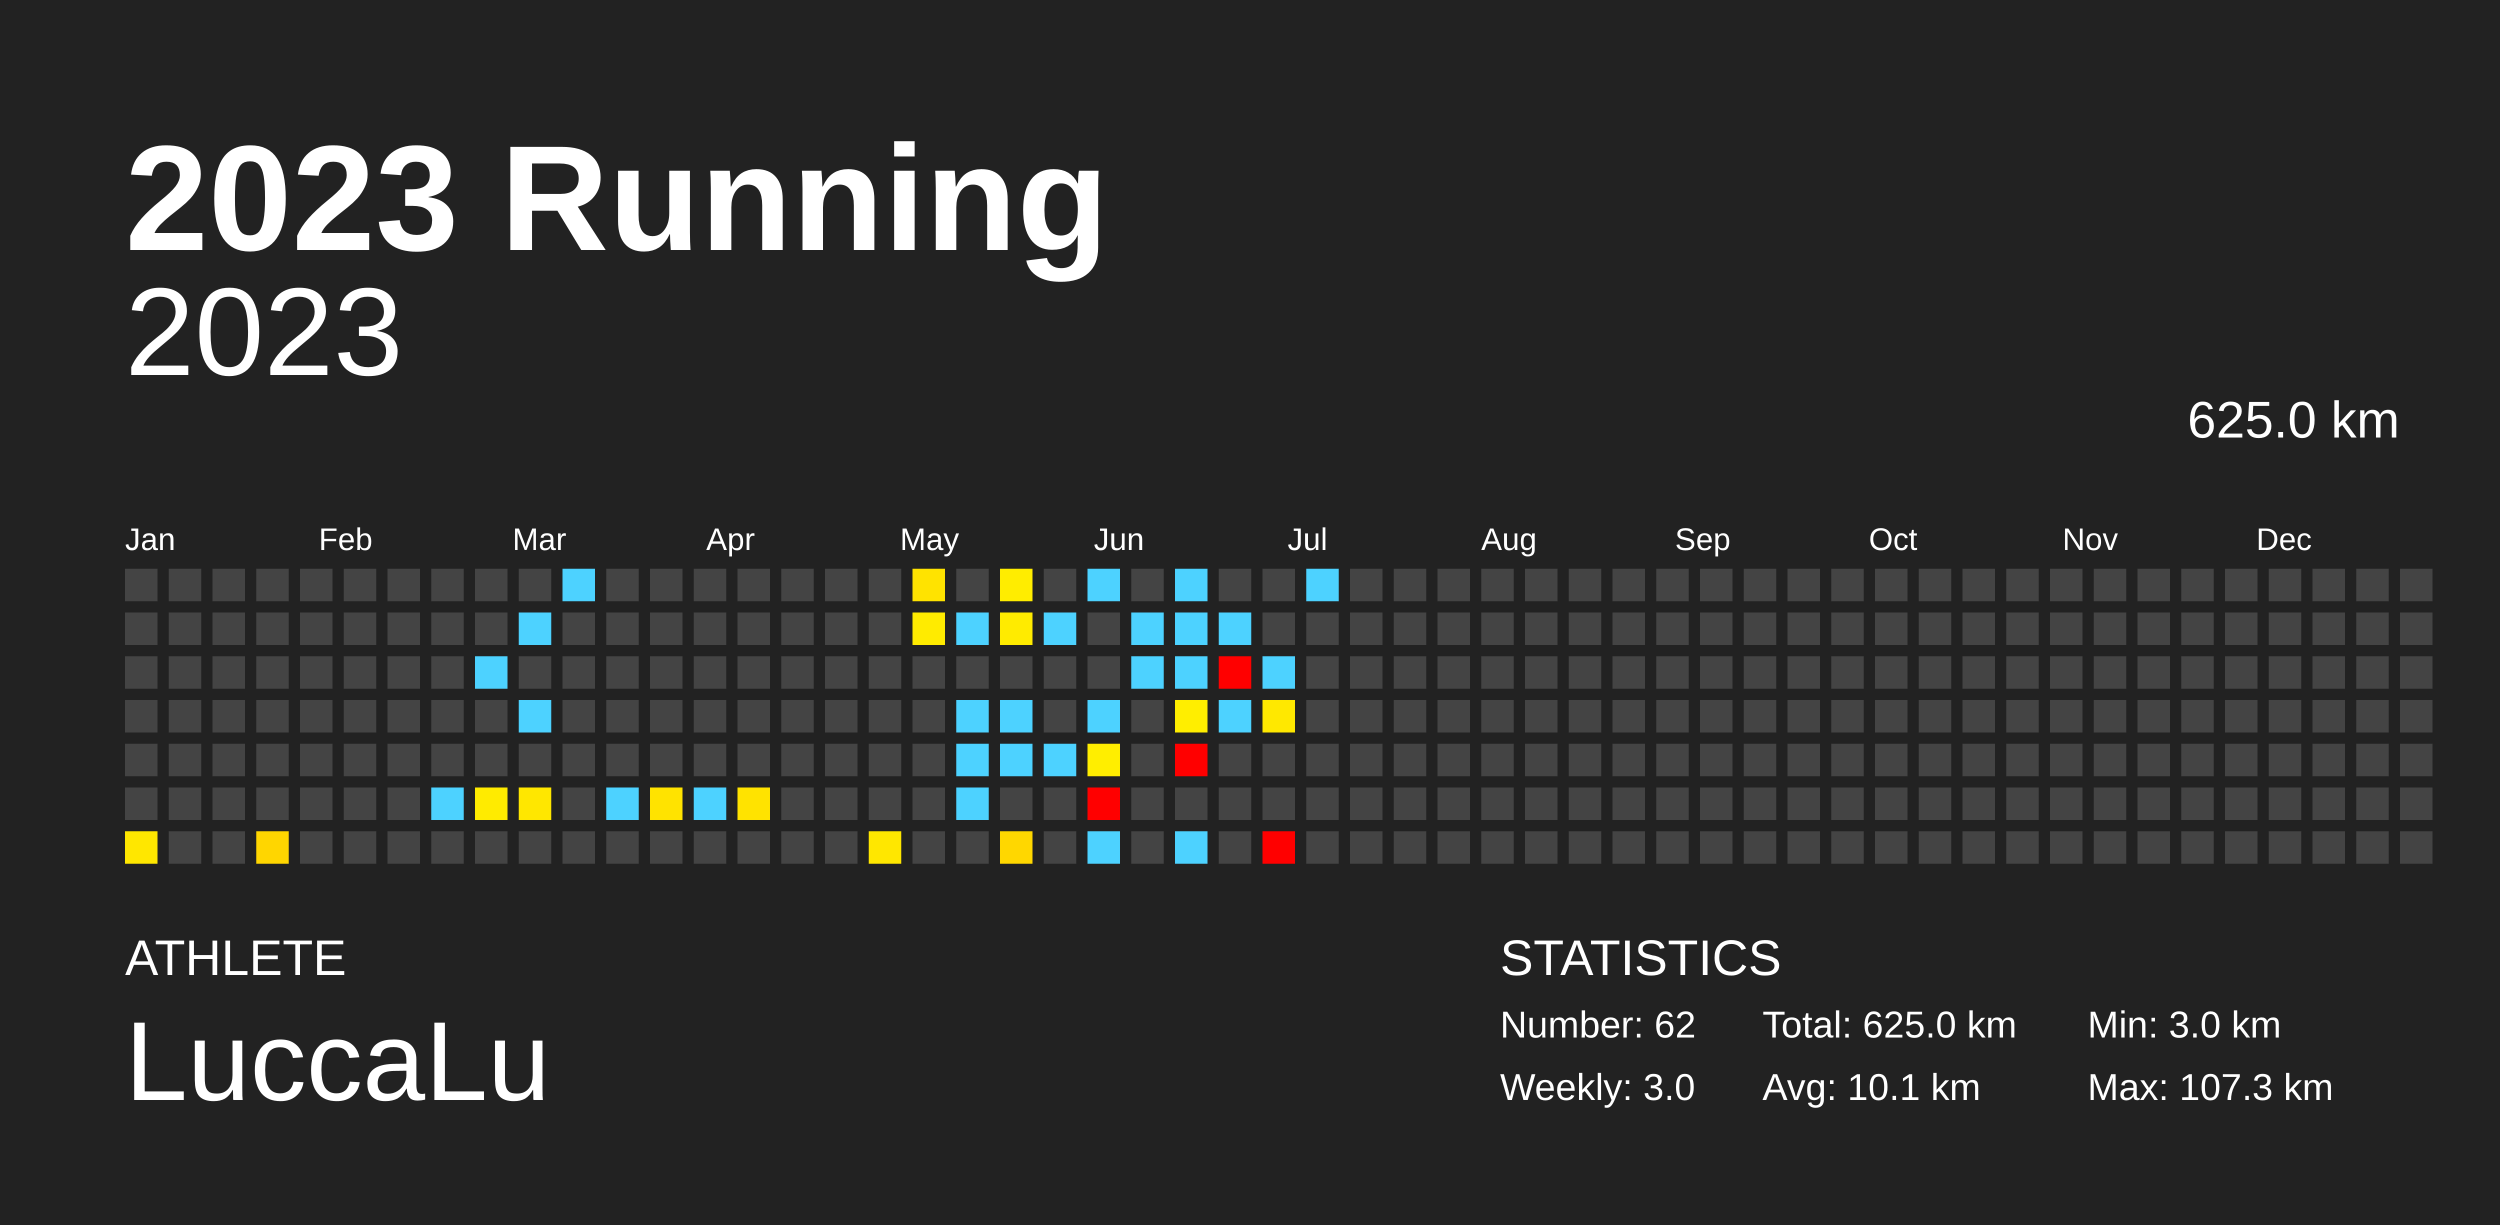
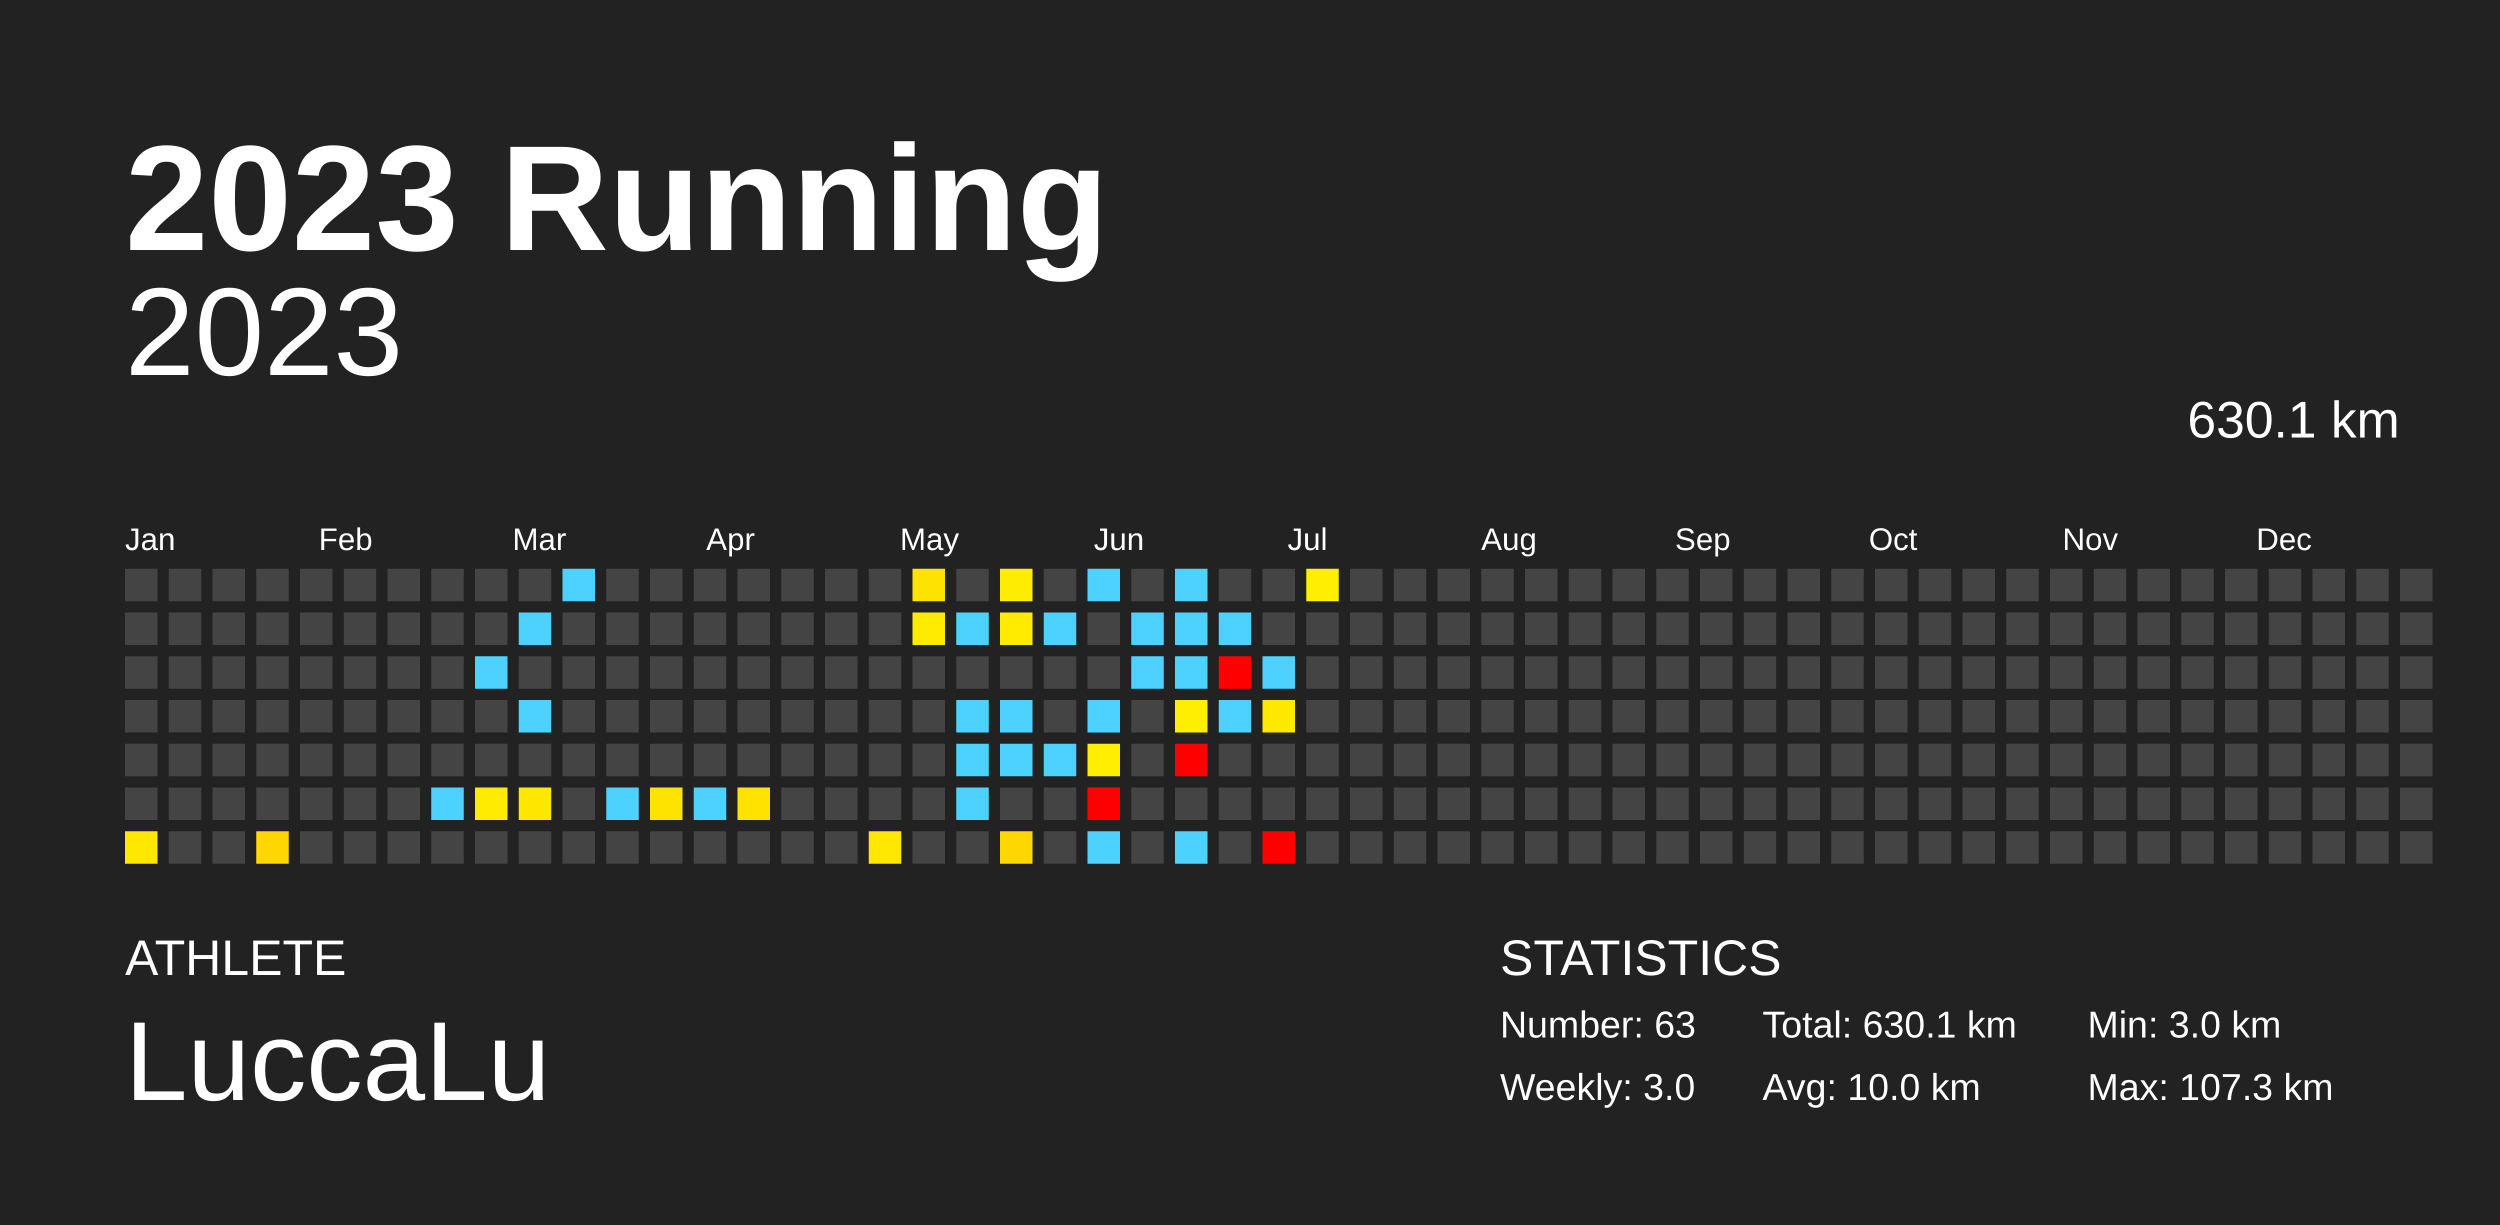
<svg xmlns="http://www.w3.org/2000/svg" baseProfile="full" height="98mm" version="1.1" viewBox="0,0,200,98" width="200mm">
  <defs />
  <rect fill="#222222" height="98" width="200" x="0" y="0" />
  <text fill="#FFFFFF" style="font-size:12px; font-family:Arial; font-weight:bold;" x="10" y="20">2023 Running</text>
  <text fill="#FFFFFF" style="font-size:4px; font-family:Arial" x="10" y="78">ATHLETE</text>
  <text fill="#FFFFFF" style="font-size:9px; font-family:Arial" x="10" y="88">LuccaLu</text>
  <text fill="#FFFFFF" style="font-size:4px; font-family:Arial" x="120" y="78">STATISTICS</text>
-   <text fill="#FFFFFF" style="font-size:3px; font-family:Arial" x="120" y="83">Number: 62</text>
+   <text fill="#FFFFFF" style="font-size:3px; font-family:Arial" x="120" y="83">Number: 63</text>
  <text fill="#FFFFFF" style="font-size:3px; font-family:Arial" x="120" y="88">Weekly: 3.0</text>
-   <text fill="#FFFFFF" style="font-size:3px; font-family:Arial" x="141" y="83">Total: 625.0 km</text>
-   <text fill="#FFFFFF" style="font-size:3px; font-family:Arial" x="141" y="88">Avg: 10.1 km</text>
+   <text fill="#FFFFFF" style="font-size:3px; font-family:Arial" x="141" y="83">Total: 630.1 km</text>
+   <text fill="#FFFFFF" style="font-size:3px; font-family:Arial" x="141" y="88">Avg: 10.0 km</text>
  <text fill="#FFFFFF" style="font-size:3px; font-family:Arial" x="167" y="83">Min: 3.0 km</text>
  <text fill="#FFFFFF" style="font-size:3px; font-family:Arial" x="167" y="88">Max: 107.3 km</text>
  <text alignment-baseline="hanging" fill="#FFFFFF" style="font-size:10.0px; font-family:Arial;" x="10" y="30">2023</text>
-   <text alignment-baseline="hanging" fill="#FFFFFF" style="font-size:4.125px; font-family:Arial;" x="175" y="35">625.0 km</text>
+   <text alignment-baseline="hanging" fill="#FFFFFF" style="font-size:4.125px; font-family:Arial;" x="175" y="35">630.1 km</text>
  <text fill="#FFFFFF" style="font-size:2.5px; font-family:Arial" x="10.0" y="44">Jan</text>
  <text fill="#FFFFFF" style="font-size:2.5px; font-family:Arial" x="25.5" y="44">Feb</text>
  <text fill="#FFFFFF" style="font-size:2.5px; font-family:Arial" x="41.0" y="44">Mar</text>
  <text fill="#FFFFFF" style="font-size:2.5px; font-family:Arial" x="56.5" y="44">Apr</text>
  <text fill="#FFFFFF" style="font-size:2.5px; font-family:Arial" x="72.0" y="44">May</text>
  <text fill="#FFFFFF" style="font-size:2.5px; font-family:Arial" x="87.5" y="44">Jun</text>
  <text fill="#FFFFFF" style="font-size:2.5px; font-family:Arial" x="103.0" y="44">Jul</text>
  <text fill="#FFFFFF" style="font-size:2.5px; font-family:Arial" x="118.5" y="44">Aug</text>
  <text fill="#FFFFFF" style="font-size:2.5px; font-family:Arial" x="134.0" y="44">Sep</text>
  <text fill="#FFFFFF" style="font-size:2.5px; font-family:Arial" x="149.5" y="44">Oct</text>
  <text fill="#FFFFFF" style="font-size:2.5px; font-family:Arial" x="165.0" y="44">Nov</text>
  <text fill="#FFFFFF" style="font-size:2.5px; font-family:Arial" x="180.5" y="44">Dec</text>
  <rect fill="#444444" height="2.6" width="2.6" x="10.0" y="45.5" />
  <rect fill="#444444" height="2.6" width="2.6" x="10.0" y="49.0" />
  <rect fill="#444444" height="2.6" width="2.6" x="10.0" y="52.5" />
  <rect fill="#444444" height="2.6" width="2.6" x="10.0" y="56.0" />
  <rect fill="#444444" height="2.6" width="2.6" x="10.0" y="59.5" />
  <rect fill="#444444" height="2.6" width="2.6" x="10.0" y="63.0" />
  <rect fill="#ffe700" height="2.6" width="2.6" x="10.0" y="66.5" />
  <rect fill="#444444" height="2.6" width="2.6" x="13.5" y="45.5" />
  <rect fill="#444444" height="2.6" width="2.6" x="13.5" y="49.0" />
  <rect fill="#444444" height="2.6" width="2.6" x="13.5" y="52.5" />
  <rect fill="#444444" height="2.6" width="2.6" x="13.5" y="56.0" />
  <rect fill="#444444" height="2.6" width="2.6" x="13.5" y="59.5" />
  <rect fill="#444444" height="2.6" width="2.6" x="13.5" y="63.0" />
  <rect fill="#444444" height="2.6" width="2.6" x="13.5" y="66.5" />
  <rect fill="#444444" height="2.6" width="2.6" x="17.0" y="45.5" />
  <rect fill="#444444" height="2.6" width="2.6" x="17.0" y="49.0" />
  <rect fill="#444444" height="2.6" width="2.6" x="17.0" y="52.5" />
  <rect fill="#444444" height="2.6" width="2.6" x="17.0" y="56.0" />
  <rect fill="#444444" height="2.6" width="2.6" x="17.0" y="59.5" />
  <rect fill="#444444" height="2.6" width="2.6" x="17.0" y="63.0" />
  <rect fill="#444444" height="2.6" width="2.6" x="17.0" y="66.5" />
  <rect fill="#444444" height="2.6" width="2.6" x="20.5" y="45.5" />
  <rect fill="#444444" height="2.6" width="2.6" x="20.5" y="49.0" />
  <rect fill="#444444" height="2.6" width="2.6" x="20.5" y="52.5" />
  <rect fill="#444444" height="2.6" width="2.6" x="20.5" y="56.0" />
  <rect fill="#444444" height="2.6" width="2.6" x="20.5" y="59.5" />
  <rect fill="#444444" height="2.6" width="2.6" x="20.5" y="63.0" />
  <rect fill="#ffd600" height="2.6" width="2.6" x="20.5" y="66.5" />
  <rect fill="#444444" height="2.6" width="2.6" x="24.0" y="45.5" />
  <rect fill="#444444" height="2.6" width="2.6" x="24.0" y="49.0" />
  <rect fill="#444444" height="2.6" width="2.6" x="24.0" y="52.5" />
  <rect fill="#444444" height="2.6" width="2.6" x="24.0" y="56.0" />
  <rect fill="#444444" height="2.6" width="2.6" x="24.0" y="59.5" />
  <rect fill="#444444" height="2.6" width="2.6" x="24.0" y="63.0" />
  <rect fill="#444444" height="2.6" width="2.6" x="24.0" y="66.5" />
  <rect fill="#444444" height="2.6" width="2.6" x="27.5" y="45.5" />
  <rect fill="#444444" height="2.6" width="2.6" x="27.5" y="49.0" />
  <rect fill="#444444" height="2.6" width="2.6" x="27.5" y="52.5" />
  <rect fill="#444444" height="2.6" width="2.6" x="27.5" y="56.0" />
  <rect fill="#444444" height="2.6" width="2.6" x="27.5" y="59.5" />
  <rect fill="#444444" height="2.6" width="2.6" x="27.5" y="63.0" />
  <rect fill="#444444" height="2.6" width="2.6" x="27.5" y="66.5" />
  <rect fill="#444444" height="2.6" width="2.6" x="31.0" y="45.5" />
  <rect fill="#444444" height="2.6" width="2.6" x="31.0" y="49.0" />
  <rect fill="#444444" height="2.6" width="2.6" x="31.0" y="52.5" />
  <rect fill="#444444" height="2.6" width="2.6" x="31.0" y="56.0" />
  <rect fill="#444444" height="2.6" width="2.6" x="31.0" y="59.5" />
  <rect fill="#444444" height="2.6" width="2.6" x="31.0" y="63.0" />
  <rect fill="#444444" height="2.6" width="2.6" x="31.0" y="66.5" />
  <rect fill="#444444" height="2.6" width="2.6" x="34.5" y="45.5" />
  <rect fill="#444444" height="2.6" width="2.6" x="34.5" y="49.0" />
  <rect fill="#444444" height="2.6" width="2.6" x="34.5" y="52.5" />
  <rect fill="#444444" height="2.6" width="2.6" x="34.5" y="56.0" />
  <rect fill="#444444" height="2.6" width="2.6" x="34.5" y="59.5" />
  <rect fill="#4dd2ff" height="2.6" width="2.6" x="34.5" y="63.0" />
  <rect fill="#444444" height="2.6" width="2.6" x="34.5" y="66.5" />
  <rect fill="#444444" height="2.6" width="2.6" x="38.0" y="45.5" />
  <rect fill="#444444" height="2.6" width="2.6" x="38.0" y="49.0" />
  <rect fill="#4dd2ff" height="2.6" width="2.6" x="38.0" y="52.5" />
  <rect fill="#444444" height="2.6" width="2.6" x="38.0" y="56.0" />
  <rect fill="#444444" height="2.6" width="2.6" x="38.0" y="59.5" />
  <rect fill="#ffeb00" height="2.6" width="2.6" x="38.0" y="63.0" />
  <rect fill="#444444" height="2.6" width="2.6" x="38.0" y="66.5" />
  <rect fill="#444444" height="2.6" width="2.6" x="41.5" y="45.5" />
  <rect fill="#4dd2ff" height="2.6" width="2.6" x="41.5" y="49.0" />
  <rect fill="#444444" height="2.6" width="2.6" x="41.5" y="52.5" />
  <rect fill="#4dd2ff" height="2.6" width="2.6" x="41.5" y="56.0" />
  <rect fill="#444444" height="2.6" width="2.6" x="41.5" y="59.5" />
  <rect fill="#ffe700" height="2.6" width="2.6" x="41.5" y="63.0" />
  <rect fill="#444444" height="2.6" width="2.6" x="41.5" y="66.5" />
  <rect fill="#4dd2ff" height="2.6" width="2.6" x="45.0" y="45.5" />
  <rect fill="#444444" height="2.6" width="2.6" x="45.0" y="49.0" />
  <rect fill="#444444" height="2.6" width="2.6" x="45.0" y="52.5" />
  <rect fill="#444444" height="2.6" width="2.6" x="45.0" y="56.0" />
  <rect fill="#444444" height="2.6" width="2.6" x="45.0" y="59.5" />
  <rect fill="#444444" height="2.6" width="2.6" x="45.0" y="63.0" />
  <rect fill="#444444" height="2.6" width="2.6" x="45.0" y="66.5" />
  <rect fill="#444444" height="2.6" width="2.6" x="48.5" y="45.5" />
  <rect fill="#444444" height="2.6" width="2.6" x="48.5" y="49.0" />
  <rect fill="#444444" height="2.6" width="2.6" x="48.5" y="52.5" />
  <rect fill="#444444" height="2.6" width="2.6" x="48.5" y="56.0" />
  <rect fill="#444444" height="2.6" width="2.6" x="48.5" y="59.5" />
  <rect fill="#4dd2ff" height="2.6" width="2.6" x="48.5" y="63.0" />
  <rect fill="#444444" height="2.6" width="2.6" x="48.5" y="66.5" />
  <rect fill="#444444" height="2.6" width="2.6" x="52.0" y="45.5" />
  <rect fill="#444444" height="2.6" width="2.6" x="52.0" y="49.0" />
  <rect fill="#444444" height="2.6" width="2.6" x="52.0" y="52.5" />
  <rect fill="#444444" height="2.6" width="2.6" x="52.0" y="56.0" />
  <rect fill="#444444" height="2.6" width="2.6" x="52.0" y="59.5" />
  <rect fill="#ffe300" height="2.6" width="2.6" x="52.0" y="63.0" />
  <rect fill="#444444" height="2.6" width="2.6" x="52.0" y="66.5" />
  <rect fill="#444444" height="2.6" width="2.6" x="55.5" y="45.5" />
  <rect fill="#444444" height="2.6" width="2.6" x="55.5" y="49.0" />
  <rect fill="#444444" height="2.6" width="2.6" x="55.5" y="52.5" />
  <rect fill="#444444" height="2.6" width="2.6" x="55.5" y="56.0" />
  <rect fill="#444444" height="2.6" width="2.6" x="55.5" y="59.5" />
  <rect fill="#4dd2ff" height="2.6" width="2.6" x="55.5" y="63.0" />
  <rect fill="#444444" height="2.6" width="2.6" x="55.5" y="66.5" />
  <rect fill="#444444" height="2.6" width="2.6" x="59.0" y="45.5" />
  <rect fill="#444444" height="2.6" width="2.6" x="59.0" y="49.0" />
  <rect fill="#444444" height="2.6" width="2.6" x="59.0" y="52.5" />
  <rect fill="#444444" height="2.6" width="2.6" x="59.0" y="56.0" />
  <rect fill="#444444" height="2.6" width="2.6" x="59.0" y="59.5" />
  <rect fill="#ffe300" height="2.6" width="2.6" x="59.0" y="63.0" />
  <rect fill="#444444" height="2.6" width="2.6" x="59.0" y="66.5" />
  <rect fill="#444444" height="2.6" width="2.6" x="62.5" y="45.5" />
  <rect fill="#444444" height="2.6" width="2.6" x="62.5" y="49.0" />
  <rect fill="#444444" height="2.6" width="2.6" x="62.5" y="52.5" />
  <rect fill="#444444" height="2.6" width="2.6" x="62.5" y="56.0" />
  <rect fill="#444444" height="2.6" width="2.6" x="62.5" y="59.5" />
  <rect fill="#444444" height="2.6" width="2.6" x="62.5" y="63.0" />
  <rect fill="#444444" height="2.6" width="2.6" x="62.5" y="66.5" />
  <rect fill="#444444" height="2.6" width="2.6" x="66.0" y="45.5" />
  <rect fill="#444444" height="2.6" width="2.6" x="66.0" y="49.0" />
  <rect fill="#444444" height="2.6" width="2.6" x="66.0" y="52.5" />
  <rect fill="#444444" height="2.6" width="2.6" x="66.0" y="56.0" />
  <rect fill="#444444" height="2.6" width="2.6" x="66.0" y="59.5" />
  <rect fill="#444444" height="2.6" width="2.6" x="66.0" y="63.0" />
  <rect fill="#444444" height="2.6" width="2.6" x="66.0" y="66.5" />
  <rect fill="#444444" height="2.6" width="2.6" x="69.5" y="45.5" />
  <rect fill="#444444" height="2.6" width="2.6" x="69.5" y="49.0" />
  <rect fill="#444444" height="2.6" width="2.6" x="69.5" y="52.5" />
  <rect fill="#444444" height="2.6" width="2.6" x="69.5" y="56.0" />
  <rect fill="#444444" height="2.6" width="2.6" x="69.5" y="59.5" />
  <rect fill="#444444" height="2.6" width="2.6" x="69.5" y="63.0" />
  <rect fill="#ffe700" height="2.6" width="2.6" x="69.5" y="66.5" />
  <rect fill="#ffe300" height="2.6" width="2.6" x="73.0" y="45.5" />
  <rect fill="#ffeb00" height="2.6" width="2.6" x="73.0" y="49.0" />
  <rect fill="#444444" height="2.6" width="2.6" x="73.0" y="52.5" />
  <rect fill="#444444" height="2.6" width="2.6" x="73.0" y="56.0" />
  <rect fill="#444444" height="2.6" width="2.6" x="73.0" y="59.5" />
  <rect fill="#444444" height="2.6" width="2.6" x="73.0" y="63.0" />
  <rect fill="#444444" height="2.6" width="2.6" x="73.0" y="66.5" />
  <rect fill="#444444" height="2.6" width="2.6" x="76.5" y="45.5" />
  <rect fill="#4dd2ff" height="2.6" width="2.6" x="76.5" y="49.0" />
  <rect fill="#444444" height="2.6" width="2.6" x="76.5" y="52.5" />
  <rect fill="#4dd2ff" height="2.6" width="2.6" x="76.5" y="56.0" />
  <rect fill="#4dd2ff" height="2.6" width="2.6" x="76.5" y="59.5" />
  <rect fill="#4dd2ff" height="2.6" width="2.6" x="76.5" y="63.0" />
  <rect fill="#444444" height="2.6" width="2.6" x="76.5" y="66.5" />
  <rect fill="#ffed00" height="2.6" width="2.6" x="80.0" y="45.5" />
  <rect fill="#ffeb00" height="2.6" width="2.6" x="80.0" y="49.0" />
  <rect fill="#444444" height="2.6" width="2.6" x="80.0" y="52.5" />
  <rect fill="#4dd2ff" height="2.6" width="2.6" x="80.0" y="56.0" />
  <rect fill="#4dd2ff" height="2.6" width="2.6" x="80.0" y="59.5" />
  <rect fill="#444444" height="2.6" width="2.6" x="80.0" y="63.0" />
  <rect fill="#ffd700" height="2.6" width="2.6" x="80.0" y="66.5" />
  <rect fill="#444444" height="2.6" width="2.6" x="83.5" y="45.5" />
  <rect fill="#4dd2ff" height="2.6" width="2.6" x="83.5" y="49.0" />
  <rect fill="#444444" height="2.6" width="2.6" x="83.5" y="52.5" />
  <rect fill="#444444" height="2.6" width="2.6" x="83.5" y="56.0" />
  <rect fill="#4dd2ff" height="2.6" width="2.6" x="83.5" y="59.5" />
  <rect fill="#444444" height="2.6" width="2.6" x="83.5" y="63.0" />
  <rect fill="#444444" height="2.6" width="2.6" x="83.5" y="66.5" />
  <rect fill="#4dd2ff" height="2.6" width="2.6" x="87.0" y="45.5" />
  <rect fill="#444444" height="2.6" width="2.6" x="87.0" y="49.0" />
  <rect fill="#444444" height="2.6" width="2.6" x="87.0" y="52.5" />
  <rect fill="#4dd2ff" height="2.6" width="2.6" x="87.0" y="56.0" />
  <rect fill="#ffee00" height="2.6" width="2.6" x="87.0" y="59.5" />
  <rect fill="red" height="2.6" width="2.6" x="87.0" y="63.0" />
  <rect fill="#4dd2ff" height="2.6" width="2.6" x="87.0" y="66.5" />
  <rect fill="#444444" height="2.6" width="2.6" x="90.5" y="45.5" />
  <rect fill="#4dd2ff" height="2.6" width="2.6" x="90.5" y="49.0" />
  <rect fill="#4dd2ff" height="2.6" width="2.6" x="90.5" y="52.5" />
  <rect fill="#444444" height="2.6" width="2.6" x="90.5" y="56.0" />
  <rect fill="#444444" height="2.6" width="2.6" x="90.5" y="59.5" />
  <rect fill="#444444" height="2.6" width="2.6" x="90.5" y="63.0" />
  <rect fill="#444444" height="2.6" width="2.6" x="90.5" y="66.5" />
  <rect fill="#4dd2ff" height="2.6" width="2.6" x="94.0" y="45.5" />
  <rect fill="#4dd2ff" height="2.6" width="2.6" x="94.0" y="49.0" />
  <rect fill="#4dd2ff" height="2.6" width="2.6" x="94.0" y="52.5" />
  <rect fill="#ffee00" height="2.6" width="2.6" x="94.0" y="56.0" />
  <rect fill="red" height="2.6" width="2.6" x="94.0" y="59.5" />
  <rect fill="#444444" height="2.6" width="2.6" x="94.0" y="63.0" />
  <rect fill="#4dd2ff" height="2.6" width="2.6" x="94.0" y="66.5" />
  <rect fill="#444444" height="2.6" width="2.6" x="97.5" y="45.5" />
  <rect fill="#4dd2ff" height="2.6" width="2.6" x="97.5" y="49.0" />
  <rect fill="red" height="2.6" width="2.6" x="97.5" y="52.5" />
  <rect fill="#4dd2ff" height="2.6" width="2.6" x="97.5" y="56.0" />
  <rect fill="#444444" height="2.6" width="2.6" x="97.5" y="59.5" />
  <rect fill="#444444" height="2.6" width="2.6" x="97.5" y="63.0" />
  <rect fill="#444444" height="2.6" width="2.6" x="97.5" y="66.5" />
  <rect fill="#444444" height="2.6" width="2.6" x="101.0" y="45.5" />
  <rect fill="#444444" height="2.6" width="2.6" x="101.0" y="49.0" />
  <rect fill="#4dd2ff" height="2.6" width="2.6" x="101.0" y="52.5" />
  <rect fill="#ffe800" height="2.6" width="2.6" x="101.0" y="56.0" />
  <rect fill="#444444" height="2.6" width="2.6" x="101.0" y="59.5" />
  <rect fill="#444444" height="2.6" width="2.6" x="101.0" y="63.0" />
  <rect fill="red" height="2.6" width="2.6" x="101.0" y="66.5" />
-   <rect fill="#4dd2ff" height="2.6" width="2.6" x="104.5" y="45.5" />
+   <rect fill="#ffee00" height="2.6" width="2.6" x="104.5" y="45.5" />
  <rect fill="#444444" height="2.6" width="2.6" x="104.5" y="49.0" />
  <rect fill="#444444" height="2.6" width="2.6" x="104.5" y="52.5" />
  <rect fill="#444444" height="2.6" width="2.6" x="104.5" y="56.0" />
  <rect fill="#444444" height="2.6" width="2.6" x="104.5" y="59.5" />
  <rect fill="#444444" height="2.6" width="2.6" x="104.5" y="63.0" />
  <rect fill="#444444" height="2.6" width="2.6" x="104.5" y="66.5" />
  <rect fill="#444444" height="2.6" width="2.6" x="108.0" y="45.5" />
  <rect fill="#444444" height="2.6" width="2.6" x="108.0" y="49.0" />
  <rect fill="#444444" height="2.6" width="2.6" x="108.0" y="52.5" />
  <rect fill="#444444" height="2.6" width="2.6" x="108.0" y="56.0" />
  <rect fill="#444444" height="2.6" width="2.6" x="108.0" y="59.5" />
  <rect fill="#444444" height="2.6" width="2.6" x="108.0" y="63.0" />
  <rect fill="#444444" height="2.6" width="2.6" x="108.0" y="66.5" />
  <rect fill="#444444" height="2.6" width="2.6" x="111.5" y="45.5" />
  <rect fill="#444444" height="2.6" width="2.6" x="111.5" y="49.0" />
  <rect fill="#444444" height="2.6" width="2.6" x="111.5" y="52.5" />
  <rect fill="#444444" height="2.6" width="2.6" x="111.5" y="56.0" />
  <rect fill="#444444" height="2.6" width="2.6" x="111.5" y="59.5" />
  <rect fill="#444444" height="2.6" width="2.6" x="111.5" y="63.0" />
  <rect fill="#444444" height="2.6" width="2.6" x="111.5" y="66.5" />
  <rect fill="#444444" height="2.6" width="2.6" x="115.0" y="45.5" />
  <rect fill="#444444" height="2.6" width="2.6" x="115.0" y="49.0" />
  <rect fill="#444444" height="2.6" width="2.6" x="115.0" y="52.5" />
  <rect fill="#444444" height="2.6" width="2.6" x="115.0" y="56.0" />
  <rect fill="#444444" height="2.6" width="2.6" x="115.0" y="59.5" />
  <rect fill="#444444" height="2.6" width="2.6" x="115.0" y="63.0" />
  <rect fill="#444444" height="2.6" width="2.6" x="115.0" y="66.5" />
  <rect fill="#444444" height="2.6" width="2.6" x="118.5" y="45.5" />
  <rect fill="#444444" height="2.6" width="2.6" x="118.5" y="49.0" />
  <rect fill="#444444" height="2.6" width="2.6" x="118.5" y="52.5" />
  <rect fill="#444444" height="2.6" width="2.6" x="118.5" y="56.0" />
  <rect fill="#444444" height="2.6" width="2.6" x="118.5" y="59.5" />
  <rect fill="#444444" height="2.6" width="2.6" x="118.5" y="63.0" />
  <rect fill="#444444" height="2.6" width="2.6" x="118.5" y="66.5" />
  <rect fill="#444444" height="2.6" width="2.6" x="122.0" y="45.5" />
  <rect fill="#444444" height="2.6" width="2.6" x="122.0" y="49.0" />
  <rect fill="#444444" height="2.6" width="2.6" x="122.0" y="52.5" />
  <rect fill="#444444" height="2.6" width="2.6" x="122.0" y="56.0" />
  <rect fill="#444444" height="2.6" width="2.6" x="122.0" y="59.5" />
  <rect fill="#444444" height="2.6" width="2.6" x="122.0" y="63.0" />
  <rect fill="#444444" height="2.6" width="2.6" x="122.0" y="66.5" />
  <rect fill="#444444" height="2.6" width="2.6" x="125.5" y="45.5" />
  <rect fill="#444444" height="2.6" width="2.6" x="125.5" y="49.0" />
  <rect fill="#444444" height="2.6" width="2.6" x="125.5" y="52.5" />
  <rect fill="#444444" height="2.6" width="2.6" x="125.5" y="56.0" />
  <rect fill="#444444" height="2.6" width="2.6" x="125.5" y="59.5" />
  <rect fill="#444444" height="2.6" width="2.6" x="125.5" y="63.0" />
  <rect fill="#444444" height="2.6" width="2.6" x="125.5" y="66.5" />
  <rect fill="#444444" height="2.6" width="2.6" x="129.0" y="45.5" />
  <rect fill="#444444" height="2.6" width="2.6" x="129.0" y="49.0" />
  <rect fill="#444444" height="2.6" width="2.6" x="129.0" y="52.5" />
  <rect fill="#444444" height="2.6" width="2.6" x="129.0" y="56.0" />
  <rect fill="#444444" height="2.6" width="2.6" x="129.0" y="59.5" />
  <rect fill="#444444" height="2.6" width="2.6" x="129.0" y="63.0" />
  <rect fill="#444444" height="2.6" width="2.6" x="129.0" y="66.5" />
  <rect fill="#444444" height="2.6" width="2.6" x="132.5" y="45.5" />
  <rect fill="#444444" height="2.6" width="2.6" x="132.5" y="49.0" />
  <rect fill="#444444" height="2.6" width="2.6" x="132.5" y="52.5" />
  <rect fill="#444444" height="2.6" width="2.6" x="132.5" y="56.0" />
  <rect fill="#444444" height="2.6" width="2.6" x="132.5" y="59.5" />
  <rect fill="#444444" height="2.6" width="2.6" x="132.5" y="63.0" />
  <rect fill="#444444" height="2.6" width="2.6" x="132.5" y="66.5" />
  <rect fill="#444444" height="2.6" width="2.6" x="136.0" y="45.5" />
  <rect fill="#444444" height="2.6" width="2.6" x="136.0" y="49.0" />
  <rect fill="#444444" height="2.6" width="2.6" x="136.0" y="52.5" />
  <rect fill="#444444" height="2.6" width="2.6" x="136.0" y="56.0" />
  <rect fill="#444444" height="2.6" width="2.6" x="136.0" y="59.5" />
  <rect fill="#444444" height="2.6" width="2.6" x="136.0" y="63.0" />
  <rect fill="#444444" height="2.6" width="2.6" x="136.0" y="66.5" />
  <rect fill="#444444" height="2.6" width="2.6" x="139.5" y="45.5" />
  <rect fill="#444444" height="2.6" width="2.6" x="139.5" y="49.0" />
  <rect fill="#444444" height="2.6" width="2.6" x="139.5" y="52.5" />
  <rect fill="#444444" height="2.6" width="2.6" x="139.5" y="56.0" />
  <rect fill="#444444" height="2.6" width="2.6" x="139.5" y="59.5" />
  <rect fill="#444444" height="2.6" width="2.6" x="139.5" y="63.0" />
  <rect fill="#444444" height="2.6" width="2.6" x="139.5" y="66.5" />
  <rect fill="#444444" height="2.6" width="2.6" x="143.0" y="45.5" />
  <rect fill="#444444" height="2.6" width="2.6" x="143.0" y="49.0" />
  <rect fill="#444444" height="2.6" width="2.6" x="143.0" y="52.5" />
  <rect fill="#444444" height="2.6" width="2.6" x="143.0" y="56.0" />
  <rect fill="#444444" height="2.6" width="2.6" x="143.0" y="59.5" />
  <rect fill="#444444" height="2.6" width="2.6" x="143.0" y="63.0" />
  <rect fill="#444444" height="2.6" width="2.6" x="143.0" y="66.5" />
  <rect fill="#444444" height="2.6" width="2.6" x="146.5" y="45.5" />
  <rect fill="#444444" height="2.6" width="2.6" x="146.5" y="49.0" />
  <rect fill="#444444" height="2.6" width="2.6" x="146.5" y="52.5" />
  <rect fill="#444444" height="2.6" width="2.6" x="146.5" y="56.0" />
  <rect fill="#444444" height="2.6" width="2.6" x="146.5" y="59.5" />
  <rect fill="#444444" height="2.6" width="2.6" x="146.5" y="63.0" />
  <rect fill="#444444" height="2.6" width="2.6" x="146.5" y="66.5" />
  <rect fill="#444444" height="2.6" width="2.6" x="150.0" y="45.5" />
  <rect fill="#444444" height="2.6" width="2.6" x="150.0" y="49.0" />
  <rect fill="#444444" height="2.6" width="2.6" x="150.0" y="52.5" />
  <rect fill="#444444" height="2.6" width="2.6" x="150.0" y="56.0" />
  <rect fill="#444444" height="2.6" width="2.6" x="150.0" y="59.5" />
  <rect fill="#444444" height="2.6" width="2.6" x="150.0" y="63.0" />
  <rect fill="#444444" height="2.6" width="2.6" x="150.0" y="66.5" />
  <rect fill="#444444" height="2.6" width="2.6" x="153.5" y="45.5" />
  <rect fill="#444444" height="2.6" width="2.6" x="153.5" y="49.0" />
  <rect fill="#444444" height="2.6" width="2.6" x="153.5" y="52.5" />
  <rect fill="#444444" height="2.6" width="2.6" x="153.5" y="56.0" />
  <rect fill="#444444" height="2.6" width="2.6" x="153.5" y="59.5" />
  <rect fill="#444444" height="2.6" width="2.6" x="153.5" y="63.0" />
  <rect fill="#444444" height="2.6" width="2.6" x="153.5" y="66.5" />
  <rect fill="#444444" height="2.6" width="2.6" x="157.0" y="45.5" />
  <rect fill="#444444" height="2.6" width="2.6" x="157.0" y="49.0" />
  <rect fill="#444444" height="2.6" width="2.6" x="157.0" y="52.5" />
  <rect fill="#444444" height="2.6" width="2.6" x="157.0" y="56.0" />
  <rect fill="#444444" height="2.6" width="2.6" x="157.0" y="59.5" />
  <rect fill="#444444" height="2.6" width="2.6" x="157.0" y="63.0" />
  <rect fill="#444444" height="2.6" width="2.6" x="157.0" y="66.5" />
  <rect fill="#444444" height="2.6" width="2.6" x="160.5" y="45.5" />
  <rect fill="#444444" height="2.6" width="2.6" x="160.5" y="49.0" />
  <rect fill="#444444" height="2.6" width="2.6" x="160.5" y="52.5" />
  <rect fill="#444444" height="2.6" width="2.6" x="160.5" y="56.0" />
  <rect fill="#444444" height="2.6" width="2.6" x="160.5" y="59.5" />
  <rect fill="#444444" height="2.6" width="2.6" x="160.5" y="63.0" />
  <rect fill="#444444" height="2.6" width="2.6" x="160.5" y="66.5" />
  <rect fill="#444444" height="2.6" width="2.6" x="164.0" y="45.5" />
  <rect fill="#444444" height="2.6" width="2.6" x="164.0" y="49.0" />
  <rect fill="#444444" height="2.6" width="2.6" x="164.0" y="52.5" />
  <rect fill="#444444" height="2.6" width="2.6" x="164.0" y="56.0" />
  <rect fill="#444444" height="2.6" width="2.6" x="164.0" y="59.5" />
  <rect fill="#444444" height="2.6" width="2.6" x="164.0" y="63.0" />
  <rect fill="#444444" height="2.6" width="2.6" x="164.0" y="66.5" />
  <rect fill="#444444" height="2.6" width="2.6" x="167.5" y="45.5" />
  <rect fill="#444444" height="2.6" width="2.6" x="167.5" y="49.0" />
  <rect fill="#444444" height="2.6" width="2.6" x="167.5" y="52.5" />
  <rect fill="#444444" height="2.6" width="2.6" x="167.5" y="56.0" />
  <rect fill="#444444" height="2.6" width="2.6" x="167.5" y="59.5" />
  <rect fill="#444444" height="2.6" width="2.6" x="167.5" y="63.0" />
  <rect fill="#444444" height="2.6" width="2.6" x="167.5" y="66.5" />
  <rect fill="#444444" height="2.6" width="2.6" x="171.0" y="45.5" />
  <rect fill="#444444" height="2.6" width="2.6" x="171.0" y="49.0" />
  <rect fill="#444444" height="2.6" width="2.6" x="171.0" y="52.5" />
  <rect fill="#444444" height="2.6" width="2.6" x="171.0" y="56.0" />
  <rect fill="#444444" height="2.6" width="2.6" x="171.0" y="59.5" />
  <rect fill="#444444" height="2.6" width="2.6" x="171.0" y="63.0" />
  <rect fill="#444444" height="2.6" width="2.6" x="171.0" y="66.5" />
  <rect fill="#444444" height="2.6" width="2.6" x="174.5" y="45.5" />
  <rect fill="#444444" height="2.6" width="2.6" x="174.5" y="49.0" />
  <rect fill="#444444" height="2.6" width="2.6" x="174.5" y="52.5" />
  <rect fill="#444444" height="2.6" width="2.6" x="174.5" y="56.0" />
  <rect fill="#444444" height="2.6" width="2.6" x="174.5" y="59.5" />
  <rect fill="#444444" height="2.6" width="2.6" x="174.5" y="63.0" />
  <rect fill="#444444" height="2.6" width="2.6" x="174.5" y="66.5" />
  <rect fill="#444444" height="2.6" width="2.6" x="178.0" y="45.5" />
  <rect fill="#444444" height="2.6" width="2.6" x="178.0" y="49.0" />
  <rect fill="#444444" height="2.6" width="2.6" x="178.0" y="52.5" />
  <rect fill="#444444" height="2.6" width="2.6" x="178.0" y="56.0" />
  <rect fill="#444444" height="2.6" width="2.6" x="178.0" y="59.5" />
  <rect fill="#444444" height="2.6" width="2.6" x="178.0" y="63.0" />
  <rect fill="#444444" height="2.6" width="2.6" x="178.0" y="66.5" />
  <rect fill="#444444" height="2.6" width="2.6" x="181.5" y="45.5" />
  <rect fill="#444444" height="2.6" width="2.6" x="181.5" y="49.0" />
  <rect fill="#444444" height="2.6" width="2.6" x="181.5" y="52.5" />
  <rect fill="#444444" height="2.6" width="2.6" x="181.5" y="56.0" />
  <rect fill="#444444" height="2.6" width="2.6" x="181.5" y="59.5" />
  <rect fill="#444444" height="2.6" width="2.6" x="181.5" y="63.0" />
  <rect fill="#444444" height="2.6" width="2.6" x="181.5" y="66.5" />
  <rect fill="#444444" height="2.6" width="2.6" x="185.0" y="45.5" />
  <rect fill="#444444" height="2.6" width="2.6" x="185.0" y="49.0" />
  <rect fill="#444444" height="2.6" width="2.6" x="185.0" y="52.5" />
  <rect fill="#444444" height="2.6" width="2.6" x="185.0" y="56.0" />
  <rect fill="#444444" height="2.6" width="2.6" x="185.0" y="59.5" />
  <rect fill="#444444" height="2.6" width="2.6" x="185.0" y="63.0" />
  <rect fill="#444444" height="2.6" width="2.6" x="185.0" y="66.5" />
  <rect fill="#444444" height="2.6" width="2.6" x="188.5" y="45.5" />
  <rect fill="#444444" height="2.6" width="2.6" x="188.5" y="49.0" />
  <rect fill="#444444" height="2.6" width="2.6" x="188.5" y="52.5" />
  <rect fill="#444444" height="2.6" width="2.6" x="188.5" y="56.0" />
  <rect fill="#444444" height="2.6" width="2.6" x="188.5" y="59.5" />
  <rect fill="#444444" height="2.6" width="2.6" x="188.5" y="63.0" />
  <rect fill="#444444" height="2.6" width="2.6" x="188.5" y="66.5" />
  <rect fill="#444444" height="2.6" width="2.6" x="192.0" y="45.5" />
  <rect fill="#444444" height="2.6" width="2.6" x="192.0" y="49.0" />
  <rect fill="#444444" height="2.6" width="2.6" x="192.0" y="52.5" />
  <rect fill="#444444" height="2.6" width="2.6" x="192.0" y="56.0" />
  <rect fill="#444444" height="2.6" width="2.6" x="192.0" y="59.5" />
  <rect fill="#444444" height="2.6" width="2.6" x="192.0" y="63.0" />
  <rect fill="#444444" height="2.6" width="2.6" x="192.0" y="66.5" />
</svg>
